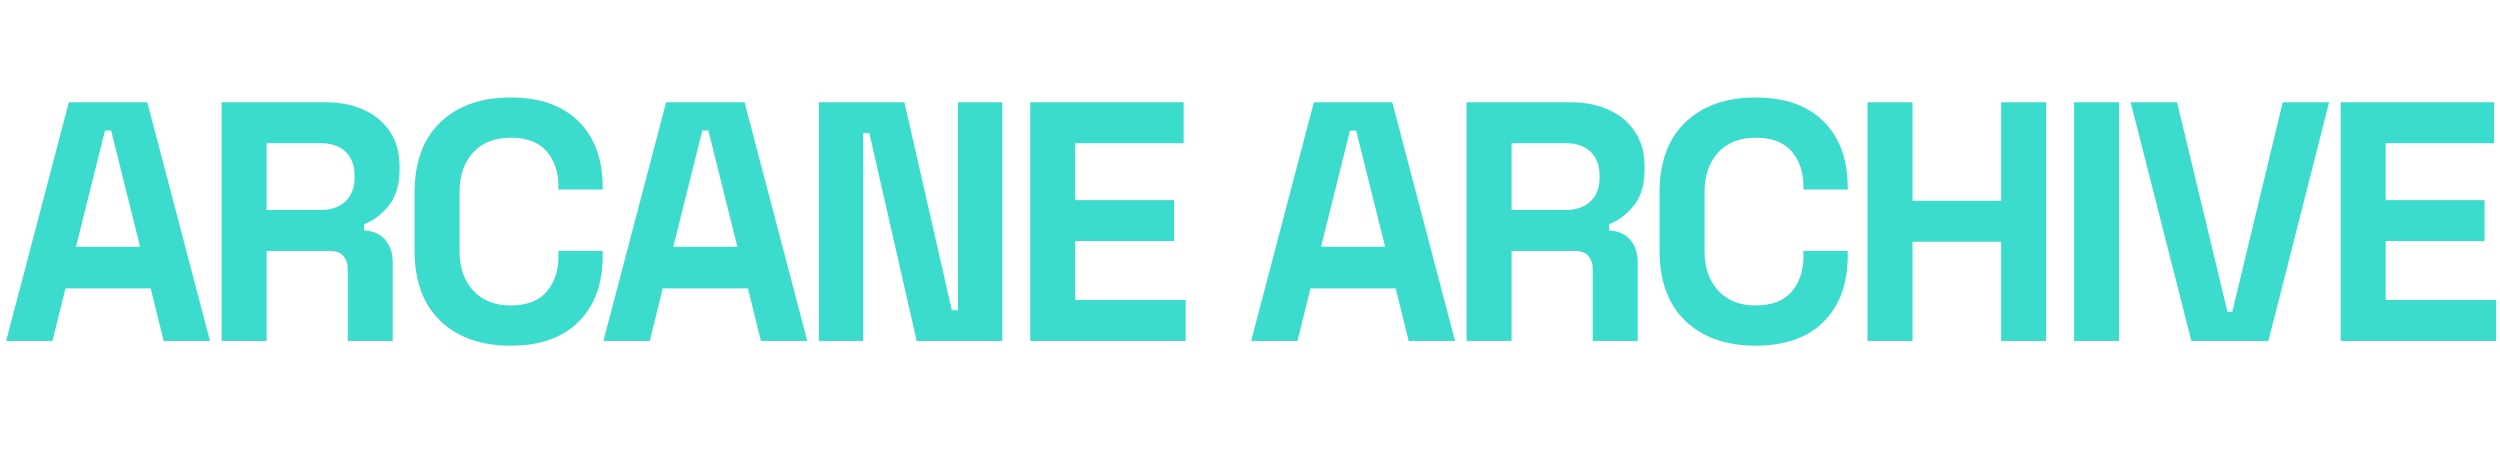
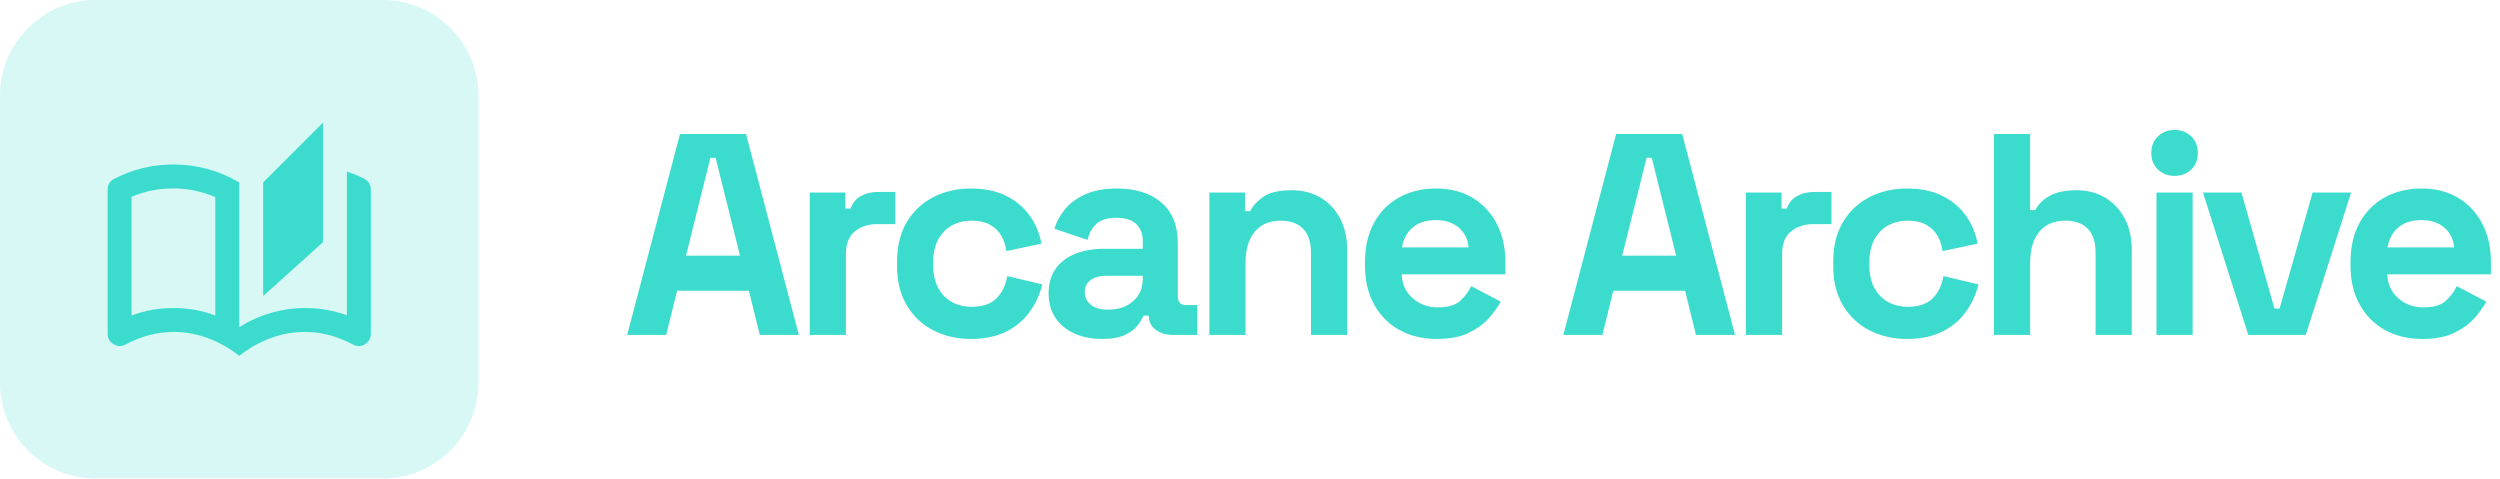
- <svg xmlns="http://www.w3.org/2000/svg" width="176" height="32" viewBox="0 0 176 32" fill="none">
-   <path d="M0.432 24L4.848 7.2H10.368L14.784 24H11.52L10.608 20.304H4.608L3.696 24H0.432ZM5.352 17.376H9.864L7.824 9.192H7.392L5.352 17.376ZM15.6 24V7.2H22.896C23.952 7.2 24.872 7.384 25.656 7.752C26.44 8.12 27.048 8.64 27.48 9.312C27.912 9.984 28.128 10.776 28.128 11.688V11.976C28.128 12.984 27.888 13.8 27.408 14.424C26.928 15.048 26.336 15.504 25.632 15.792V16.224C26.272 16.256 26.768 16.476 27.12 16.884C27.472 17.292 27.648 17.832 27.648 18.504V24H24.48V18.96C24.48 18.576 24.38 18.264 24.18 18.024C23.98 17.784 23.648 17.664 23.184 17.664H18.768V24H15.6ZM18.768 14.784H22.56C23.312 14.784 23.9 14.58 24.324 14.172C24.748 13.764 24.96 13.224 24.96 12.552V12.312C24.96 11.64 24.752 11.1 24.336 10.692C23.92 10.284 23.328 10.08 22.56 10.08H18.768V14.784ZM35.952 24.336C33.872 24.336 32.224 23.756 31.008 22.596C29.792 21.436 29.184 19.776 29.184 17.616V13.584C29.184 11.424 29.792 9.764 31.008 8.604C32.224 7.444 33.872 6.864 35.952 6.864C38.016 6.864 39.612 7.428 40.74 8.556C41.868 9.684 42.432 11.232 42.432 13.2V13.344H39.312V13.104C39.312 12.112 39.036 11.296 38.484 10.656C37.932 10.016 37.088 9.696 35.952 9.696C34.832 9.696 33.952 10.04 33.312 10.728C32.672 11.416 32.352 12.352 32.352 13.536V17.664C32.352 18.832 32.672 19.764 33.312 20.46C33.952 21.156 34.832 21.504 35.952 21.504C37.088 21.504 37.932 21.18 38.484 20.532C39.036 19.884 39.312 19.072 39.312 18.096V17.664H42.432V18C42.432 19.968 41.868 21.516 40.74 22.644C39.612 23.772 38.016 24.336 35.952 24.336ZM42.48 24L46.896 7.2H52.416L56.832 24H53.568L52.656 20.304H46.656L45.744 24H42.48ZM47.4 17.376H51.912L49.872 9.192H49.44L47.4 17.376ZM57.648 24V7.2H63.672L67.008 21.84H67.44V7.2H70.56V24H64.536L61.2 9.36H60.768V24H57.648ZM72.528 24V7.2H83.328V10.08H75.696V14.088H82.656V16.968H75.696V21.12H83.472V24H72.528ZM88.08 24L92.496 7.2H98.016L102.432 24H99.168L98.256 20.304H92.256L91.344 24H88.08ZM93 17.376H97.512L95.472 9.192H95.04L93 17.376ZM103.248 24V7.2H110.544C111.6 7.2 112.52 7.384 113.304 7.752C114.088 8.12 114.696 8.64 115.128 9.312C115.56 9.984 115.776 10.776 115.776 11.688V11.976C115.776 12.984 115.536 13.8 115.056 14.424C114.576 15.048 113.984 15.504 113.28 15.792V16.224C113.92 16.256 114.416 16.476 114.768 16.884C115.12 17.292 115.296 17.832 115.296 18.504V24H112.128V18.96C112.128 18.576 112.028 18.264 111.828 18.024C111.628 17.784 111.296 17.664 110.832 17.664H106.416V24H103.248ZM106.416 14.784H110.208C110.96 14.784 111.548 14.58 111.972 14.172C112.396 13.764 112.608 13.224 112.608 12.552V12.312C112.608 11.64 112.4 11.1 111.984 10.692C111.568 10.284 110.976 10.08 110.208 10.08H106.416V14.784ZM123.6 24.336C121.52 24.336 119.872 23.756 118.656 22.596C117.44 21.436 116.832 19.776 116.832 17.616V13.584C116.832 11.424 117.44 9.764 118.656 8.604C119.872 7.444 121.52 6.864 123.6 6.864C125.664 6.864 127.26 7.428 128.388 8.556C129.516 9.684 130.08 11.232 130.08 13.2V13.344H126.96V13.104C126.96 12.112 126.684 11.296 126.132 10.656C125.58 10.016 124.736 9.696 123.6 9.696C122.48 9.696 121.6 10.04 120.96 10.728C120.32 11.416 120 12.352 120 13.536V17.664C120 18.832 120.32 19.764 120.96 20.46C121.6 21.156 122.48 21.504 123.6 21.504C124.736 21.504 125.58 21.18 126.132 20.532C126.684 19.884 126.96 19.072 126.96 18.096V17.664H130.08V18C130.08 19.968 129.516 21.516 128.388 22.644C127.26 23.772 125.664 24.336 123.6 24.336ZM131.472 24V7.2H134.64V14.136H140.88V7.2H144.048V24H140.88V17.016H134.64V24H131.472ZM146.016 24V7.2H149.184V24H146.016ZM154.272 24L150 7.2H153.264L156.816 21.96H157.152L160.704 7.2H163.968L159.696 24H154.272ZM164.784 24V7.2H175.584V10.08H167.952V14.088H174.912V16.968H167.952V21.12H175.728V24H164.784Z" fill="#3BDCCD" />
+ <svg xmlns="http://www.w3.org/2000/svg" width="209" height="40" viewBox="0 0 209 40" fill="none">
+   <rect width="40" height="40" rx="8" fill="#3BDCCD" fill-opacity="0.2" />
+   <path d="M20 29.75C19.2 29.117 18.333 28.625 17.4 28.275C16.467 27.925 15.5 27.75 14.5 27.75C13.8 27.75 13.113 27.842 12.438 28.025C11.762 28.208 11.117 28.467 10.5 28.8C10.15 28.983 9.812 28.975 9.488 28.775C9.162 28.575 9 28.283 9 27.9V15.85C9 15.667 9.046 15.492 9.137 15.325C9.229 15.158 9.367 15.033 9.55 14.95C10.317 14.55 11.117 14.25 11.95 14.05C12.783 13.85 13.633 13.75 14.5 13.75C15.467 13.75 16.413 13.875 17.337 14.125C18.262 14.375 19.15 14.75 20 15.25V27.35C20.85 26.817 21.742 26.417 22.675 26.15C23.608 25.883 24.55 25.75 25.5 25.75C26.1 25.75 26.688 25.8 27.262 25.9C27.837 26 28.417 26.15 29 26.35V14.35C29.25 14.433 29.496 14.521 29.738 14.613C29.979 14.704 30.217 14.817 30.45 14.95C30.633 15.033 30.771 15.158 30.863 15.325C30.954 15.492 31 15.667 31 15.85V27.9C31 28.283 30.837 28.575 30.512 28.775C30.188 28.975 29.85 28.983 29.5 28.8C28.883 28.467 28.238 28.208 27.562 28.025C26.887 27.842 26.2 27.75 25.5 27.75C24.5 27.75 23.533 27.925 22.6 28.275C21.667 28.625 20.8 29.117 20 29.75ZM22 24.75V15.25L27 10.25V20.25L22 24.75ZM18 26.375V16.475C17.45 16.242 16.879 16.062 16.288 15.938C15.696 15.812 15.1 15.75 14.5 15.75C13.883 15.75 13.283 15.808 12.7 15.925C12.117 16.042 11.55 16.217 11 16.45V26.375C11.583 26.158 12.162 26 12.738 25.9C13.312 25.8 13.9 25.75 14.5 25.75C15.1 25.75 15.688 25.8 16.262 25.9C16.837 26 17.417 26.158 18 26.375ZM18 26.375V16.475V26.375Z" fill="#3BDCCD" />
+   <path d="M52.432 28L56.848 11.2H62.368L66.784 28H63.52L62.608 24.304H56.608L55.696 28H52.432ZM57.352 21.376H61.864L59.824 13.192H59.392L57.352 21.376ZM67.696 28V16.096H70.672V17.44H71.104C71.28 16.96 71.572 16.608 71.98 16.384C72.388 16.16 72.864 16.048 73.408 16.048H74.848V18.736H73.36C72.592 18.736 71.96 18.94 71.464 19.348C70.968 19.756 70.72 20.384 70.72 21.232V28H67.696ZM81.16 28.336C80.008 28.336 78.964 28.096 78.028 27.616C77.092 27.136 76.352 26.44 75.808 25.528C75.264 24.616 74.992 23.512 74.992 22.216V21.88C74.992 20.584 75.264 19.48 75.808 18.568C76.352 17.656 77.092 16.96 78.028 16.48C78.964 16 80.008 15.76 81.16 15.76C82.296 15.76 83.272 15.96 84.088 16.36C84.904 16.76 85.564 17.308 86.068 18.004C86.572 18.7 86.904 19.488 87.064 20.368L84.136 20.992C84.072 20.512 83.928 20.08 83.704 19.696C83.48 19.312 83.164 19.008 82.756 18.784C82.348 18.56 81.84 18.448 81.232 18.448C80.624 18.448 80.076 18.58 79.588 18.844C79.1 19.108 78.716 19.5 78.436 20.02C78.156 20.54 78.016 21.176 78.016 21.928V22.168C78.016 22.92 78.156 23.556 78.436 24.076C78.716 24.596 79.1 24.988 79.588 25.252C80.076 25.516 80.624 25.648 81.232 25.648C82.144 25.648 82.836 25.412 83.308 24.94C83.78 24.468 84.08 23.848 84.208 23.08L87.136 23.776C86.928 24.624 86.572 25.396 86.068 26.092C85.564 26.788 84.904 27.336 84.088 27.736C83.272 28.136 82.296 28.336 81.16 28.336ZM92.128 28.336C91.28 28.336 90.52 28.188 89.848 27.892C89.176 27.596 88.644 27.164 88.252 26.596C87.86 26.028 87.664 25.336 87.664 24.52C87.664 23.704 87.86 23.02 88.252 22.468C88.644 21.916 89.188 21.5 89.884 21.22C90.58 20.94 91.376 20.8 92.272 20.8H95.536V20.128C95.536 19.568 95.36 19.108 95.008 18.748C94.656 18.388 94.096 18.208 93.328 18.208C92.576 18.208 92.016 18.38 91.648 18.724C91.28 19.068 91.04 19.512 90.928 20.056L88.144 19.12C88.336 18.512 88.644 17.956 89.068 17.452C89.492 16.948 90.06 16.54 90.772 16.228C91.484 15.916 92.352 15.76 93.376 15.76C94.944 15.76 96.184 16.152 97.096 16.936C98.008 17.72 98.464 18.856 98.464 20.344V24.784C98.464 25.264 98.688 25.504 99.136 25.504H100.096V28H98.08C97.488 28 97 27.856 96.616 27.568C96.232 27.28 96.04 26.896 96.04 26.416V26.392H95.584C95.52 26.584 95.376 26.836 95.152 27.148C94.928 27.46 94.576 27.736 94.096 27.976C93.616 28.216 92.96 28.336 92.128 28.336ZM92.656 25.888C93.504 25.888 94.196 25.652 94.732 25.18C95.268 24.708 95.536 24.08 95.536 23.296V23.056H92.488C91.928 23.056 91.488 23.176 91.168 23.416C90.848 23.656 90.688 23.992 90.688 24.424C90.688 24.856 90.856 25.208 91.192 25.48C91.528 25.752 92.016 25.888 92.656 25.888ZM101.104 28V16.096H104.08V17.656H104.512C104.704 17.24 105.064 16.844 105.592 16.468C106.12 16.092 106.92 15.904 107.992 15.904C108.92 15.904 109.732 16.116 110.428 16.54C111.124 16.964 111.664 17.548 112.048 18.292C112.432 19.036 112.624 19.904 112.624 20.896V28H109.6V21.136C109.6 20.24 109.38 19.568 108.94 19.12C108.5 18.672 107.872 18.448 107.056 18.448C106.128 18.448 105.408 18.756 104.896 19.372C104.384 19.988 104.128 20.848 104.128 21.952V28H101.104ZM120.112 28.336C118.928 28.336 117.884 28.084 116.98 27.58C116.076 27.076 115.372 26.364 114.868 25.444C114.364 24.524 114.112 23.44 114.112 22.192V21.904C114.112 20.656 114.36 19.572 114.856 18.652C115.352 17.732 116.048 17.02 116.944 16.516C117.84 16.012 118.88 15.76 120.064 15.76C121.232 15.76 122.248 16.02 123.112 16.54C123.976 17.06 124.648 17.78 125.128 18.7C125.608 19.62 125.848 20.688 125.848 21.904V22.936H117.184C117.216 23.752 117.52 24.416 118.096 24.928C118.672 25.44 119.376 25.696 120.208 25.696C121.056 25.696 121.68 25.512 122.08 25.144C122.48 24.776 122.784 24.368 122.992 23.92L125.464 25.216C125.24 25.632 124.916 26.084 124.492 26.572C124.068 27.06 123.504 27.476 122.8 27.82C122.096 28.164 121.2 28.336 120.112 28.336ZM117.208 20.68H122.776C122.712 19.992 122.436 19.44 121.948 19.024C121.46 18.608 120.824 18.4 120.04 18.4C119.224 18.4 118.576 18.608 118.096 19.024C117.616 19.44 117.32 19.992 117.208 20.68ZM130.696 28L135.112 11.2H140.632L145.048 28H141.784L140.872 24.304H134.872L133.96 28H130.696ZM135.616 21.376H140.128L138.088 13.192H137.656L135.616 21.376ZM145.96 28V16.096H148.936V17.44H149.368C149.544 16.96 149.836 16.608 150.244 16.384C150.652 16.16 151.128 16.048 151.672 16.048H153.112V18.736H151.624C150.856 18.736 150.224 18.94 149.728 19.348C149.232 19.756 148.984 20.384 148.984 21.232V28H145.96ZM159.424 28.336C158.272 28.336 157.228 28.096 156.292 27.616C155.356 27.136 154.616 26.44 154.072 25.528C153.528 24.616 153.256 23.512 153.256 22.216V21.88C153.256 20.584 153.528 19.48 154.072 18.568C154.616 17.656 155.356 16.96 156.292 16.48C157.228 16 158.272 15.76 159.424 15.76C160.56 15.76 161.536 15.96 162.352 16.36C163.168 16.76 163.828 17.308 164.332 18.004C164.836 18.7 165.168 19.488 165.328 20.368L162.4 20.992C162.336 20.512 162.192 20.08 161.968 19.696C161.744 19.312 161.428 19.008 161.02 18.784C160.612 18.56 160.104 18.448 159.496 18.448C158.888 18.448 158.34 18.58 157.852 18.844C157.364 19.108 156.98 19.5 156.7 20.02C156.42 20.54 156.28 21.176 156.28 21.928V22.168C156.28 22.92 156.42 23.556 156.7 24.076C156.98 24.596 157.364 24.988 157.852 25.252C158.34 25.516 158.888 25.648 159.496 25.648C160.408 25.648 161.1 25.412 161.572 24.94C162.044 24.468 162.344 23.848 162.472 23.08L165.4 23.776C165.192 24.624 164.836 25.396 164.332 26.092C163.828 26.788 163.168 27.336 162.352 27.736C161.536 28.136 160.56 28.336 159.424 28.336ZM166.696 28V11.2H169.72V17.56H170.152C170.28 17.304 170.48 17.048 170.752 16.792C171.024 16.536 171.388 16.324 171.844 16.156C172.3 15.988 172.88 15.904 173.584 15.904C174.512 15.904 175.324 16.116 176.02 16.54C176.716 16.964 177.256 17.548 177.64 18.292C178.024 19.036 178.216 19.904 178.216 20.896V28H175.192V21.136C175.192 20.24 174.972 19.568 174.532 19.12C174.092 18.672 173.464 18.448 172.648 18.448C171.72 18.448 171 18.756 170.488 19.372C169.976 19.988 169.72 20.848 169.72 21.952V28H166.696ZM180.28 28V16.096H183.304V28H180.28ZM181.792 14.704C181.248 14.704 180.788 14.528 180.412 14.176C180.036 13.824 179.848 13.36 179.848 12.784C179.848 12.208 180.036 11.744 180.412 11.392C180.788 11.04 181.248 10.864 181.792 10.864C182.352 10.864 182.816 11.04 183.184 11.392C183.552 11.744 183.736 12.208 183.736 12.784C183.736 13.36 183.552 13.824 183.184 14.176C182.816 14.528 182.352 14.704 181.792 14.704ZM187.96 28L184.168 16.096H187.384L190.144 25.792H190.576L193.336 16.096H196.552L192.76 28H187.96ZM202.504 28.336C201.32 28.336 200.276 28.084 199.372 27.58C198.468 27.076 197.764 26.364 197.26 25.444C196.756 24.524 196.504 23.44 196.504 22.192V21.904C196.504 20.656 196.752 19.572 197.248 18.652C197.744 17.732 198.44 17.02 199.336 16.516C200.232 16.012 201.272 15.76 202.456 15.76C203.624 15.76 204.64 16.02 205.504 16.54C206.368 17.06 207.04 17.78 207.52 18.7C208 19.62 208.24 20.688 208.24 21.904V22.936H199.576C199.608 23.752 199.912 24.416 200.488 24.928C201.064 25.44 201.768 25.696 202.6 25.696C203.448 25.696 204.072 25.512 204.472 25.144C204.872 24.776 205.176 24.368 205.384 23.92L207.856 25.216C207.632 25.632 207.308 26.084 206.884 26.572C206.46 27.06 205.896 27.476 205.192 27.82C204.488 28.164 203.592 28.336 202.504 28.336ZM199.6 20.68H205.168C205.104 19.992 204.828 19.44 204.34 19.024C203.852 18.608 203.216 18.4 202.432 18.4C201.616 18.4 200.968 18.608 200.488 19.024C200.008 19.44 199.712 19.992 199.6 20.68Z" fill="#3BDCCD" />
</svg>
